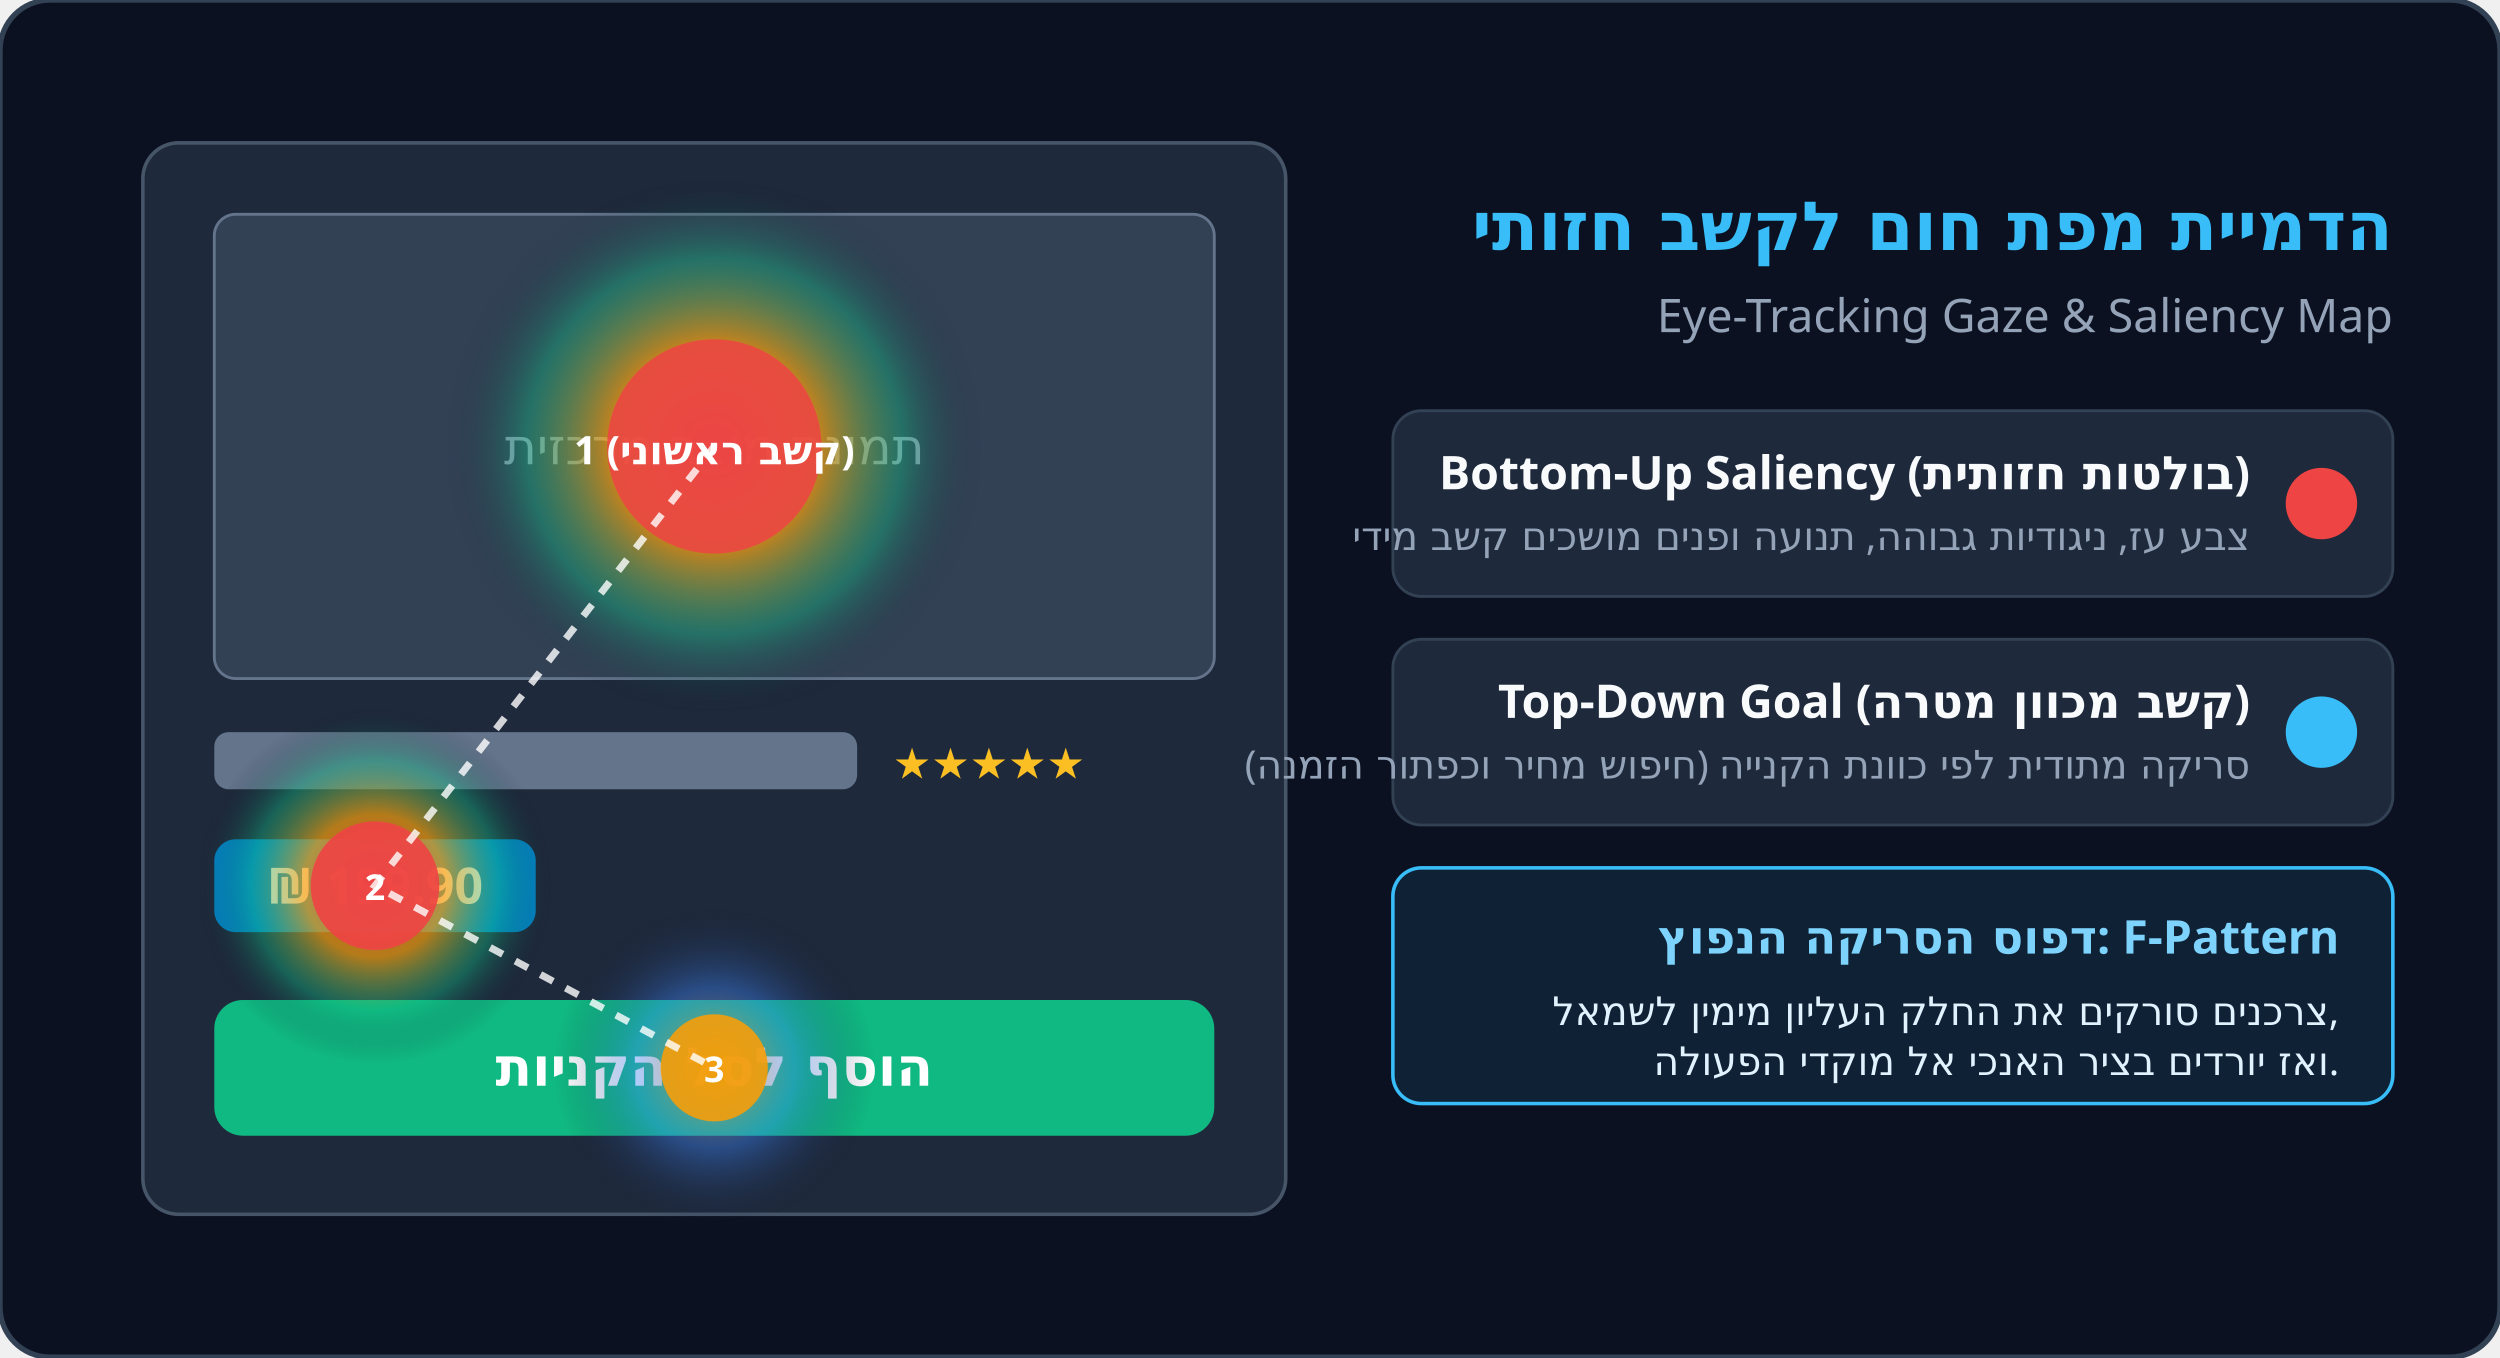
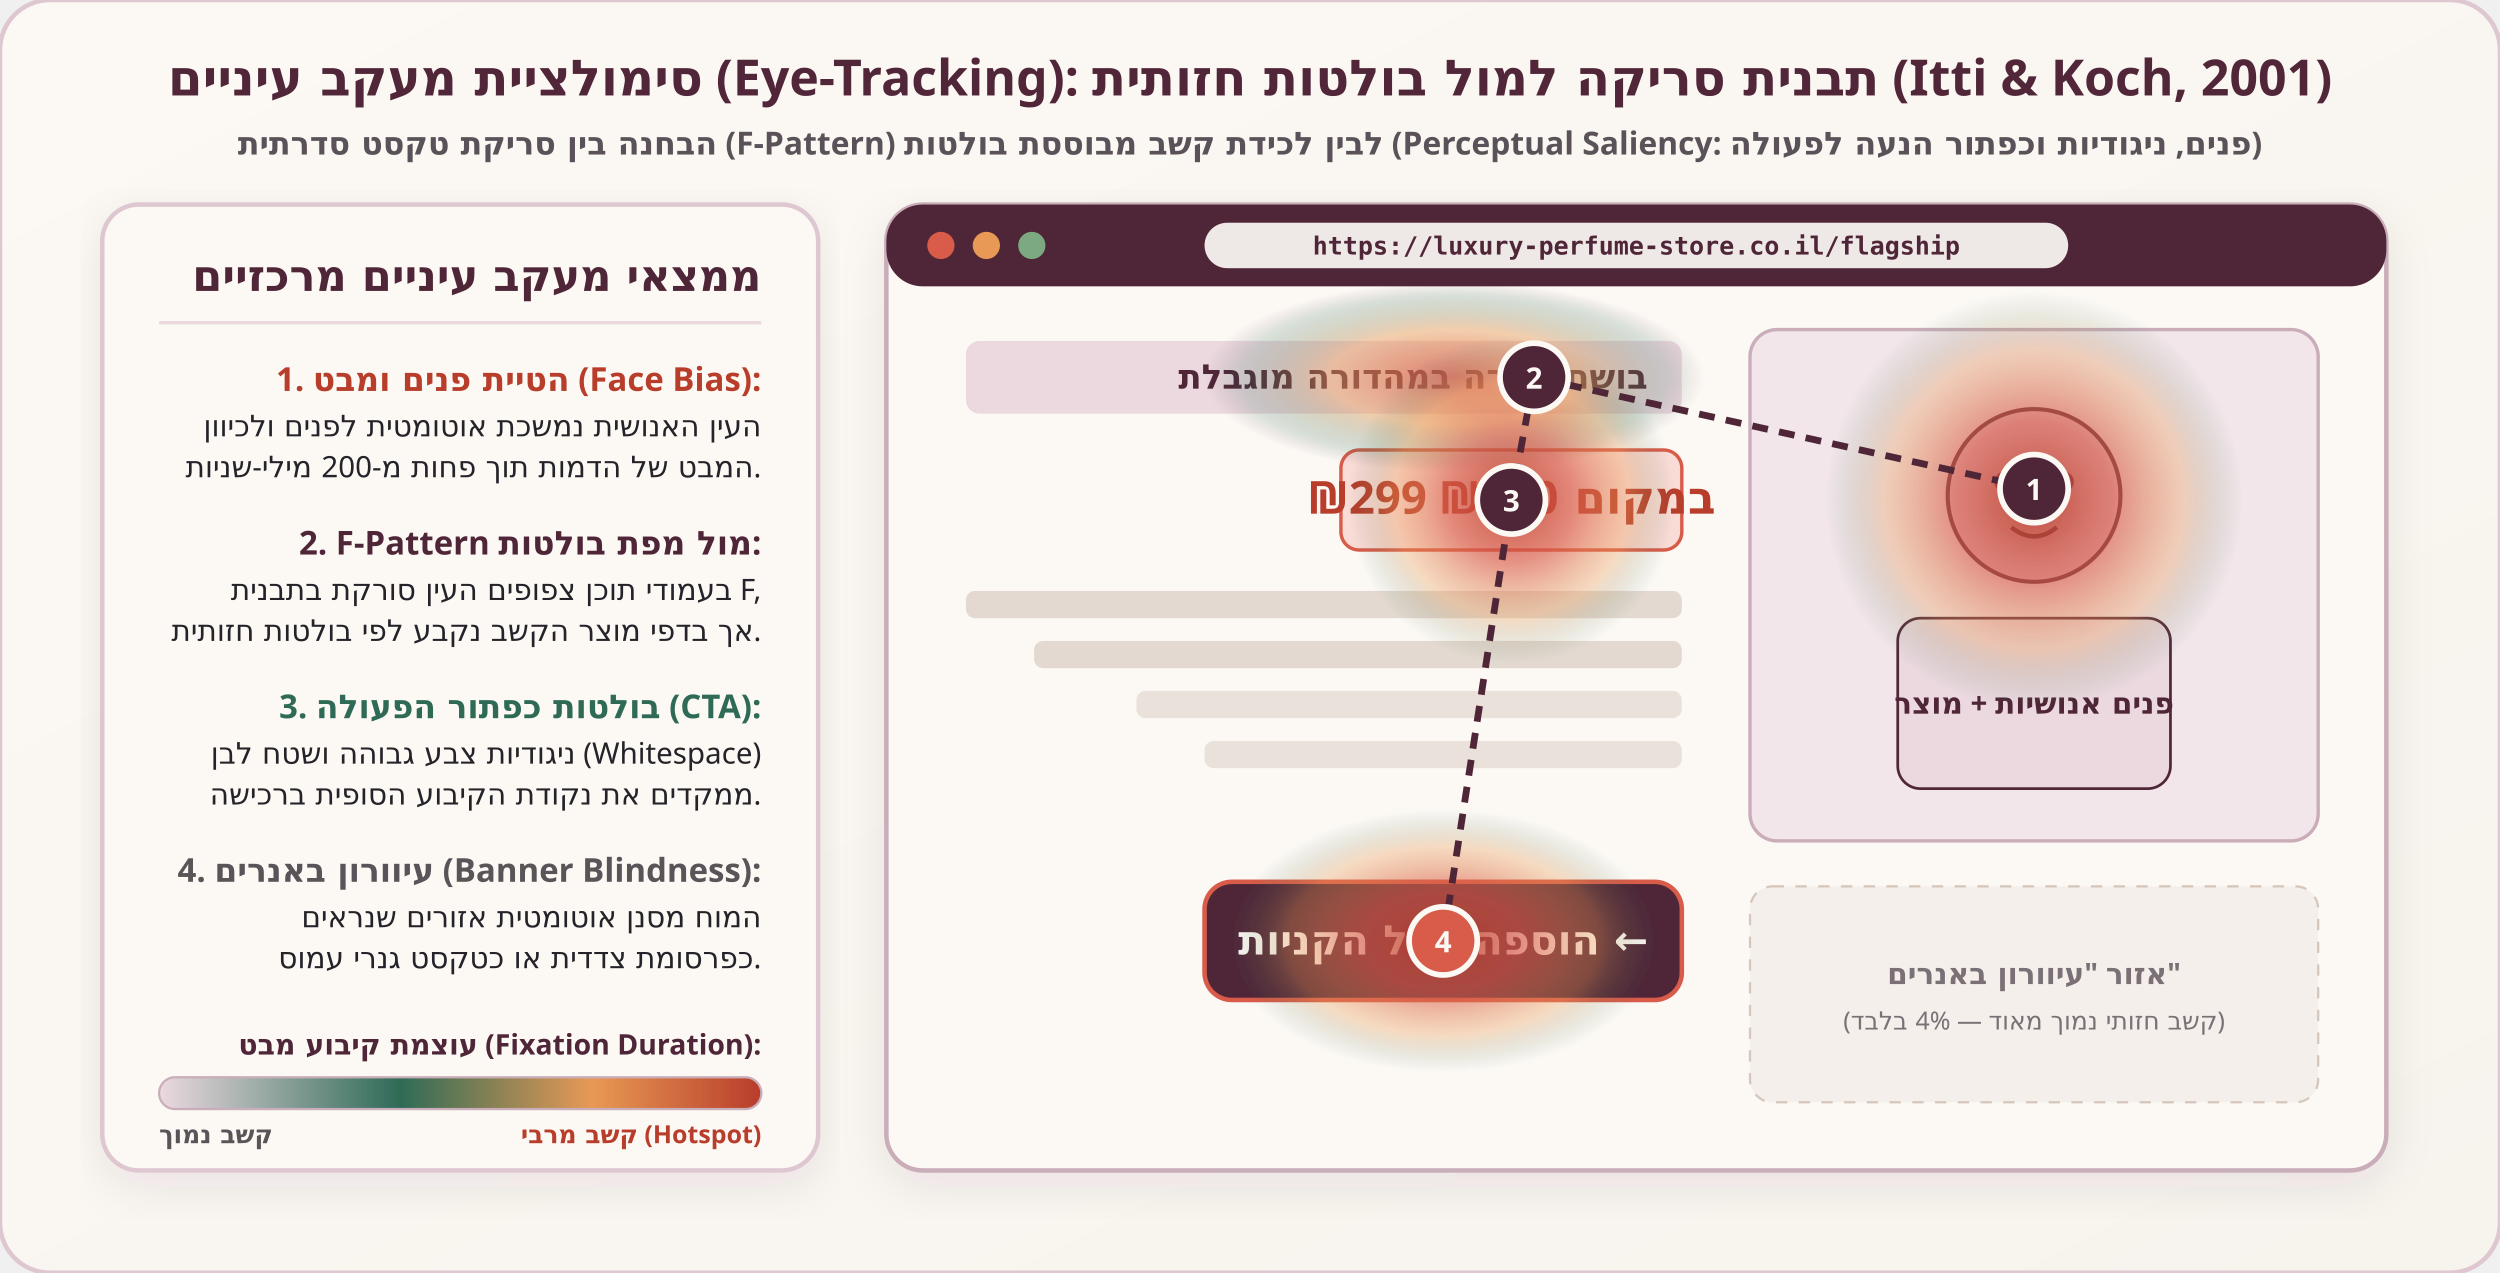
- <svg xmlns="http://www.w3.org/2000/svg" viewBox="0 0 700 380" width="100%" height="100%">
+ <svg xmlns="http://www.w3.org/2000/svg" viewBox="0 0 1100 560" width="100%" height="100%">
  <defs>
-     <radialGradient id="heat-high" cx="50%" cy="50%" r="50%">
-       <stop offset="0%" stop-color="#ef4444" stop-opacity="0.9" />
-       <stop offset="40%" stop-color="#f59e0b" stop-opacity="0.7" />
-       <stop offset="70%" stop-color="#10b981" stop-opacity="0.4" />
-       <stop offset="100%" stop-color="#0f172a" stop-opacity="0" />
+     <linearGradient id="bgHeat" x1="0%" y1="0%" x2="100%" y2="100%">
+       <stop offset="0%" stop-color="#FCF9F5" />
+       <stop offset="100%" stop-color="#F7F3ED" />
+     </linearGradient>
+     <radialGradient id="hotSpotRed" cx="50%" cy="50%" r="50%">
+       <stop offset="0%" stop-color="#B83D2B" stop-opacity="0.88" />
+       <stop offset="38%" stop-color="#D85B49" stop-opacity="0.65" />
+       <stop offset="72%" stop-color="#E89954" stop-opacity="0.32" />
+       <stop offset="100%" stop-color="#2E6B56" stop-opacity="0" />
    </radialGradient>
-     <radialGradient id="heat-med" cx="50%" cy="50%" r="50%">
-       <stop offset="0%" stop-color="#f59e0b" stop-opacity="0.8" />
-       <stop offset="50%" stop-color="#3b82f6" stop-opacity="0.4" />
-       <stop offset="100%" stop-color="#0f172a" stop-opacity="0" />
+     <radialGradient id="hotSpotOrange" cx="50%" cy="50%" r="50%">
+       <stop offset="0%" stop-color="#D85B49" stop-opacity="0.76" />
+       <stop offset="50%" stop-color="#E89954" stop-opacity="0.45" />
+       <stop offset="85%" stop-color="#2E6B56" stop-opacity="0.18" />
+       <stop offset="100%" stop-color="#502638" stop-opacity="0" />
    </radialGradient>
+     <filter id="cardDrop" x="-3%" y="-3%" width="106%" height="108%">
+       <feDropShadow dx="0" dy="6" stdDeviation="10" flood-color="#502638" flood-opacity="0.08" />
+     </filter>
  </defs>
-   <rect width="700" height="380" rx="14" fill="#0b1120" stroke="#334155" stroke-width="1.5" />
-   <g transform="translate(40, 40)">
-     <rect width="320" height="300" rx="10" fill="#1e293b" stroke="#475569" stroke-width="1" />
-     <rect x="20" y="20" width="280" height="130" rx="6" fill="#334155" stroke="#64748b" stroke-width="0.8" />
-     <text x="160" y="90" font-family="'Heebo', system-ui, sans-serif" font-size="14" fill="#94a3b8" text-anchor="middle">תמונת מוצר מרכזית</text>
-     <rect x="20" y="165" width="180" height="16" rx="4" fill="#64748b" />
-     <text x="210" y="178" font-family="system-ui, sans-serif" font-size="12" fill="#fbbf24">★★★★★</text>
-     <rect x="20" y="195" width="90" height="26" rx="6" fill="#0284c7" />
-     <text x="65" y="213" font-family="'Heebo', system-ui, sans-serif" font-size="14" font-weight="800" fill="#ffffff" text-anchor="middle">₪ 199.90</text>
-     <rect x="20" y="240" width="280" height="38" rx="8" fill="#10b981" />
-     <text x="160" y="264" font-family="'Heebo', system-ui, sans-serif" font-size="15" font-weight="700" fill="#ffffff" text-anchor="middle">הוסף לסל הקניות</text>
-     <circle cx="160" cy="85" r="75" fill="url(#heat-high)" />
-     <circle cx="160" cy="85" r="30" fill="#ef4444" fill-opacity="0.85" />
-     <text x="160" y="90" font-family="sans-serif" font-size="11" font-weight="bold" fill="#fff" text-anchor="middle">1 (קשב ראשוני)</text>
-     <circle cx="65" cy="208" r="50" fill="url(#heat-high)" />
-     <circle cx="65" cy="208" r="18" fill="#ef4444" fill-opacity="0.9" />
-     <text x="65" y="212" font-family="sans-serif" font-size="10" font-weight="bold" fill="#fff" text-anchor="middle">2</text>
-     <circle cx="160" cy="259" r="45" fill="url(#heat-med)" />
-     <circle cx="160" cy="259" r="15" fill="#f59e0b" fill-opacity="0.9" />
-     <text x="160" y="263" font-family="sans-serif" font-size="10" font-weight="bold" fill="#fff" text-anchor="middle">3</text>
-     <path d="M160,85 L65,208 L160,259" fill="none" stroke="#ffffff" stroke-width="2" stroke-dasharray="4,4" opacity="0.8" />
-   </g>
-   <g transform="translate(390, 45)">
-     <text x="280" y="25" font-family="'Heebo', system-ui, sans-serif" font-size="19" font-weight="800" fill="#38bdf8" text-anchor="end">הדמיית מפת חום לקשב חזותי</text>
-     <text x="280" y="48" font-family="system-ui, sans-serif" font-size="13" fill="#94a3b8" text-anchor="end">Eye-Tracking Gaze &amp; Saliency Map</text>
-     <g transform="translate(0, 70)">
-       <rect x="0" y="0" width="280" height="52" rx="8" fill="#1e293b" stroke="#334155" stroke-width="0.8" />
-       <circle cx="260" cy="26" r="10" fill="#ef4444" />
-       <text x="240" y="22" font-family="'Heebo', system-ui, sans-serif" font-size="13" font-weight="700" fill="#f8fafc" text-anchor="end">Bottom-Up Saliency (בולטות חזותית)</text>
-       <text x="240" y="39" font-family="'Assistant', system-ui, sans-serif" font-size="11" fill="#94a3b8" text-anchor="end">צבע עז, ניגודיות גבוהה, תנועה ופנים מושכים קשב מידי</text>
-     </g>
-     <g transform="translate(0, 134)">
-       <rect x="0" y="0" width="280" height="52" rx="8" fill="#1e293b" stroke="#334155" stroke-width="0.8" />
-       <circle cx="260" cy="26" r="10" fill="#38bdf8" />
-       <text x="240" y="22" font-family="'Heebo', system-ui, sans-serif" font-size="13" font-weight="700" fill="#f8fafc" text-anchor="end">Top-Down Goal (קשב מכוון מטרה)</text>
-       <text x="240" y="39" font-family="'Assistant', system-ui, sans-serif" font-size="11" fill="#94a3b8" text-anchor="end">סריקה מתודית לפי כוונת הקנייה (חיפוש מחיר וכפתור הזמנה)</text>
-     </g>
-     <g transform="translate(0, 198)">
-       <rect x="0" y="0" width="280" height="66" rx="8" fill="rgba(56, 189, 248, 0.1)" stroke="#38bdf8" stroke-width="1" />
-       <text x="265" y="24" font-family="'Heebo', system-ui, sans-serif" font-size="13" font-weight="700" fill="#7dd3fc" text-anchor="end">דפוס הסריקה הנפוץ: F-Pattern</text>
-       <text x="265" y="44" font-family="'Assistant', system-ui, sans-serif" font-size="11" fill="#e0f2fe" text-anchor="end">צרכנים סורקים את החלק העליון מימין לשמאל,</text>
-       <text x="265" y="58" font-family="'Assistant', system-ui, sans-serif" font-size="11" fill="#e0f2fe" text-anchor="end">ואז יורדים בציר האנכי אל מוקדי הפעולה.</text>
+   <rect width="1100" height="560" rx="22" fill="url(#bgHeat)" stroke="#DEC7D0" stroke-width="2" />
+   <text x="550" y="42" text-anchor="middle" fill="#502638" font-family="sans-serif" font-size="22" font-weight="800">
+     סימולציית מעקב עיניים (Eye-Tracking): תבנית סריקה למול בולטות חזותית (Itti &amp; Koch, 2001)
+   </text>
+   <text x="550" y="68" text-anchor="middle" fill="#5A5258" font-family="sans-serif" font-size="14" font-weight="600">
+     הבחנה בין סריקת טקסט סדרתית (F-Pattern) לבין לכידת קשב מבוססת בולטות (Perceptual Saliency: פנים, ניגודיות וכפתור הנעה לפעולה)
+   </text>
+   <g transform="translate(390, 90)" filter="url(#cardDrop)">
+     <rect width="660" height="425" rx="16" fill="#FCF9F5" stroke="#C9AEBA" stroke-width="2" />
+     <rect width="660" height="36" rx="16" fill="#502638" />
+     <circle cx="24" cy="18" r="6" fill="#D85B49" />
+     <circle cx="44" cy="18" r="6" fill="#E89954" />
+     <circle cx="64" cy="18" r="6" fill="#7CA982" />
+     <rect x="140" y="8" width="380" height="20" rx="10" fill="#FCF9F5" opacity="0.92" />
+     <text x="330" y="22" text-anchor="middle" fill="#502638" font-family="monospace" font-size="11" font-weight="700">https://luxury-perfume-store.co.il/flagship</text>
+     <rect x="380" y="55" width="250" height="225" rx="12" fill="#F2E6EA" stroke="#C9AEBA" stroke-width="1.5" />
+     <circle cx="505" cy="128" r="38" fill="#E5C8D2" stroke="#502638" stroke-width="1.8" />
+     <circle cx="492" cy="122" r="4.5" fill="#502638" />
+     <circle cx="518" cy="122" r="4.5" fill="#502638" />
+     <path d="M495 142 Q505 150 515 142" stroke="#502638" stroke-width="2" fill="none" />
+     <rect x="445" y="182" width="120" height="75" rx="10" fill="#EBD9DF" stroke="#502638" stroke-width="1.2" />
+     <text x="505" y="224" text-anchor="middle" fill="#502638" font-family="sans-serif" font-size="13" font-weight="800">פנים אנושיות + מוצר</text>
+     <rect x="35" y="60" width="315" height="32" rx="6" fill="#EBD9DF" />
+     <text x="335" y="81" text-anchor="end" fill="#502638" font-family="sans-serif" font-size="15" font-weight="800">בושם יוקרה במהדורה מוגבלת</text>
+     <rect x="200" y="108" width="150" height="44" rx="8" fill="#FADCD6" stroke="#D85B49" stroke-width="1.5" />
+     <text x="275" y="136" text-anchor="middle" fill="#B83D2B" font-family="sans-serif" font-size="20" font-weight="800">₪299 במקום ₪450</text>
+     <rect x="35" y="170" width="315" height="12" rx="4" fill="#E3D9D0" />
+     <rect x="65" y="192" width="285" height="12" rx="4" fill="#E3D9D0" />
+     <rect x="110" y="214" width="240" height="12" rx="4" fill="#EAE2DA" />
+     <rect x="140" y="236" width="210" height="12" rx="4" fill="#EAE2DA" />
+     <rect x="140" y="298" width="210" height="52" rx="12" fill="#502638" stroke="#D85B49" stroke-width="2" />
+     <text x="245" y="330" text-anchor="middle" fill="#FCF9F5" font-family="sans-serif" font-size="18" font-weight="800">הוספה לסל הקניות ←</text>
+     <rect x="380" y="300" width="250" height="95" rx="10" fill="#F4EFEA" stroke="#D5C7BC" stroke-dasharray="5,5" />
+     <text x="505" y="343" text-anchor="middle" fill="#7A7076" font-family="sans-serif" font-size="13" font-weight="700">אזור "עיוורון באנרים"</text>
+     <text x="505" y="363" text-anchor="middle" fill="#7A7076" font-family="sans-serif" font-size="11">(קשב חזותי נמוך מאוד — 4% בלבד)</text>
+     <circle cx="505" cy="130" r="92" fill="url(#hotSpotRed)" />
+     <ellipse cx="250" cy="76" rx="110" ry="42" fill="url(#hotSpotOrange)" />
+     <circle cx="275" cy="130" r="72" fill="url(#hotSpotRed)" />
+     <ellipse cx="245" cy="324" rx="95" ry="58" fill="url(#hotSpotRed)" />
+     <path d="M 505 125 L 285 76 L 275 130 L 245 324" fill="none" stroke="#502638" stroke-width="3" stroke-dasharray="7,5" />
+     <g font-family="sans-serif" font-size="13" font-weight="800" text-anchor="middle">
+       <circle cx="505" cy="125" r="15" fill="#502638" stroke="#FCF9F5" stroke-width="2.5" />
+       <text x="505" y="130" fill="#FCF9F5">1</text>
+       <circle cx="285" cy="76" r="15" fill="#502638" stroke="#FCF9F5" stroke-width="2.5" />
+       <text x="285" y="81" fill="#FCF9F5">2</text>
+       <circle cx="275" cy="130" r="15" fill="#502638" stroke="#FCF9F5" stroke-width="2.5" />
+       <text x="275" y="135" fill="#FCF9F5">3</text>
+       <circle cx="245" cy="324" r="15" fill="#D85B49" stroke="#FCF9F5" stroke-width="2.5" />
+       <text x="245" y="329" fill="#FCF9F5">4</text>
    </g>
  </g>
+   <g transform="translate(45, 90)" filter="url(#cardDrop)">
+     <rect width="315" height="425" rx="16" fill="#FCF9F5" stroke="#DEC7D0" stroke-width="2" />
+     <text x="290" y="38" text-anchor="end" fill="#502638" font-family="sans-serif" font-size="19" font-weight="800">ממצאי מעקב עיניים מרכזיים</text>
+     <line x1="25" y1="52" x2="290" y2="52" stroke="#EBD9DF" stroke-width="1.5" />
+     <g text-anchor="end" font-family="sans-serif">
+       <text x="290" y="82" fill="#B83D2B" font-size="14.5" font-weight="800">1. הטיית פנים ומבט (Face Bias):</text>
+       <text x="290" y="102" fill="#252329" font-size="13">העין האנושית נמשכת אוטומטית לפנים ולכיוון</text>
+       <text x="290" y="120" fill="#252329" font-size="13">המבט של הדמות תוך פחות מ-200 מילי-שניות.</text>
+       <text x="290" y="154" fill="#502638" font-size="14.5" font-weight="800">2. F-Pattern מול מפת בולטות:</text>
+       <text x="290" y="174" fill="#252329" font-size="13">בעמודי תוכן צפופים העין סורקת בתבנית F,</text>
+       <text x="290" y="192" fill="#252329" font-size="13">אך בדפי מוצר הקשב נקבע לפי בולטות חזותית.</text>
+       <text x="290" y="226" fill="#2E6B56" font-size="14.5" font-weight="800">3. בולטות כפתור הפעולה (CTA):</text>
+       <text x="290" y="246" fill="#252329" font-size="13">ניגודיות צבע גבוהה ושטח לבן (Whitespace)</text>
+       <text x="290" y="264" fill="#252329" font-size="13">ממקדים את נקודת הקיבוע הסופית ברכישה.</text>
+       <text x="290" y="298" fill="#5A5258" font-size="14.5" font-weight="800">4. עיוורון באנרים (Banner Blindness):</text>
+       <text x="290" y="318" fill="#252329" font-size="13">המוח מסנן אוטומטית אזורים שנראים</text>
+       <text x="290" y="336" fill="#252329" font-size="13">כפרסומת צדדית או כטקסט גנרי עמוס.</text>
+     </g>
+     <text x="290" y="374" text-anchor="end" fill="#502638" font-family="sans-serif" font-size="12.5" font-weight="700">עוצמת קיבוע מבט (Fixation Duration):</text>
+     <linearGradient id="legendBar" x1="0%" y1="0%" x2="100%" y2="0%">
+       <stop offset="0%" stop-color="#EBD9DF" />
+       <stop offset="40%" stop-color="#2E6B56" />
+       <stop offset="72%" stop-color="#E89954" />
+       <stop offset="100%" stop-color="#B83D2B" />
+     </linearGradient>
+     <rect x="25" y="384" width="265" height="14" rx="7" fill="url(#legendBar)" stroke="#C9AEBA" stroke-width="1" />
+     <text x="25" y="413" fill="#5A5258" font-family="sans-serif" font-size="11" font-weight="600">קשב נמוך</text>
+     <text x="290" y="413" text-anchor="end" fill="#B83D2B" font-family="sans-serif" font-size="11" font-weight="800">קשב מרבי (Hotspot)</text>
+   </g>
</svg>
